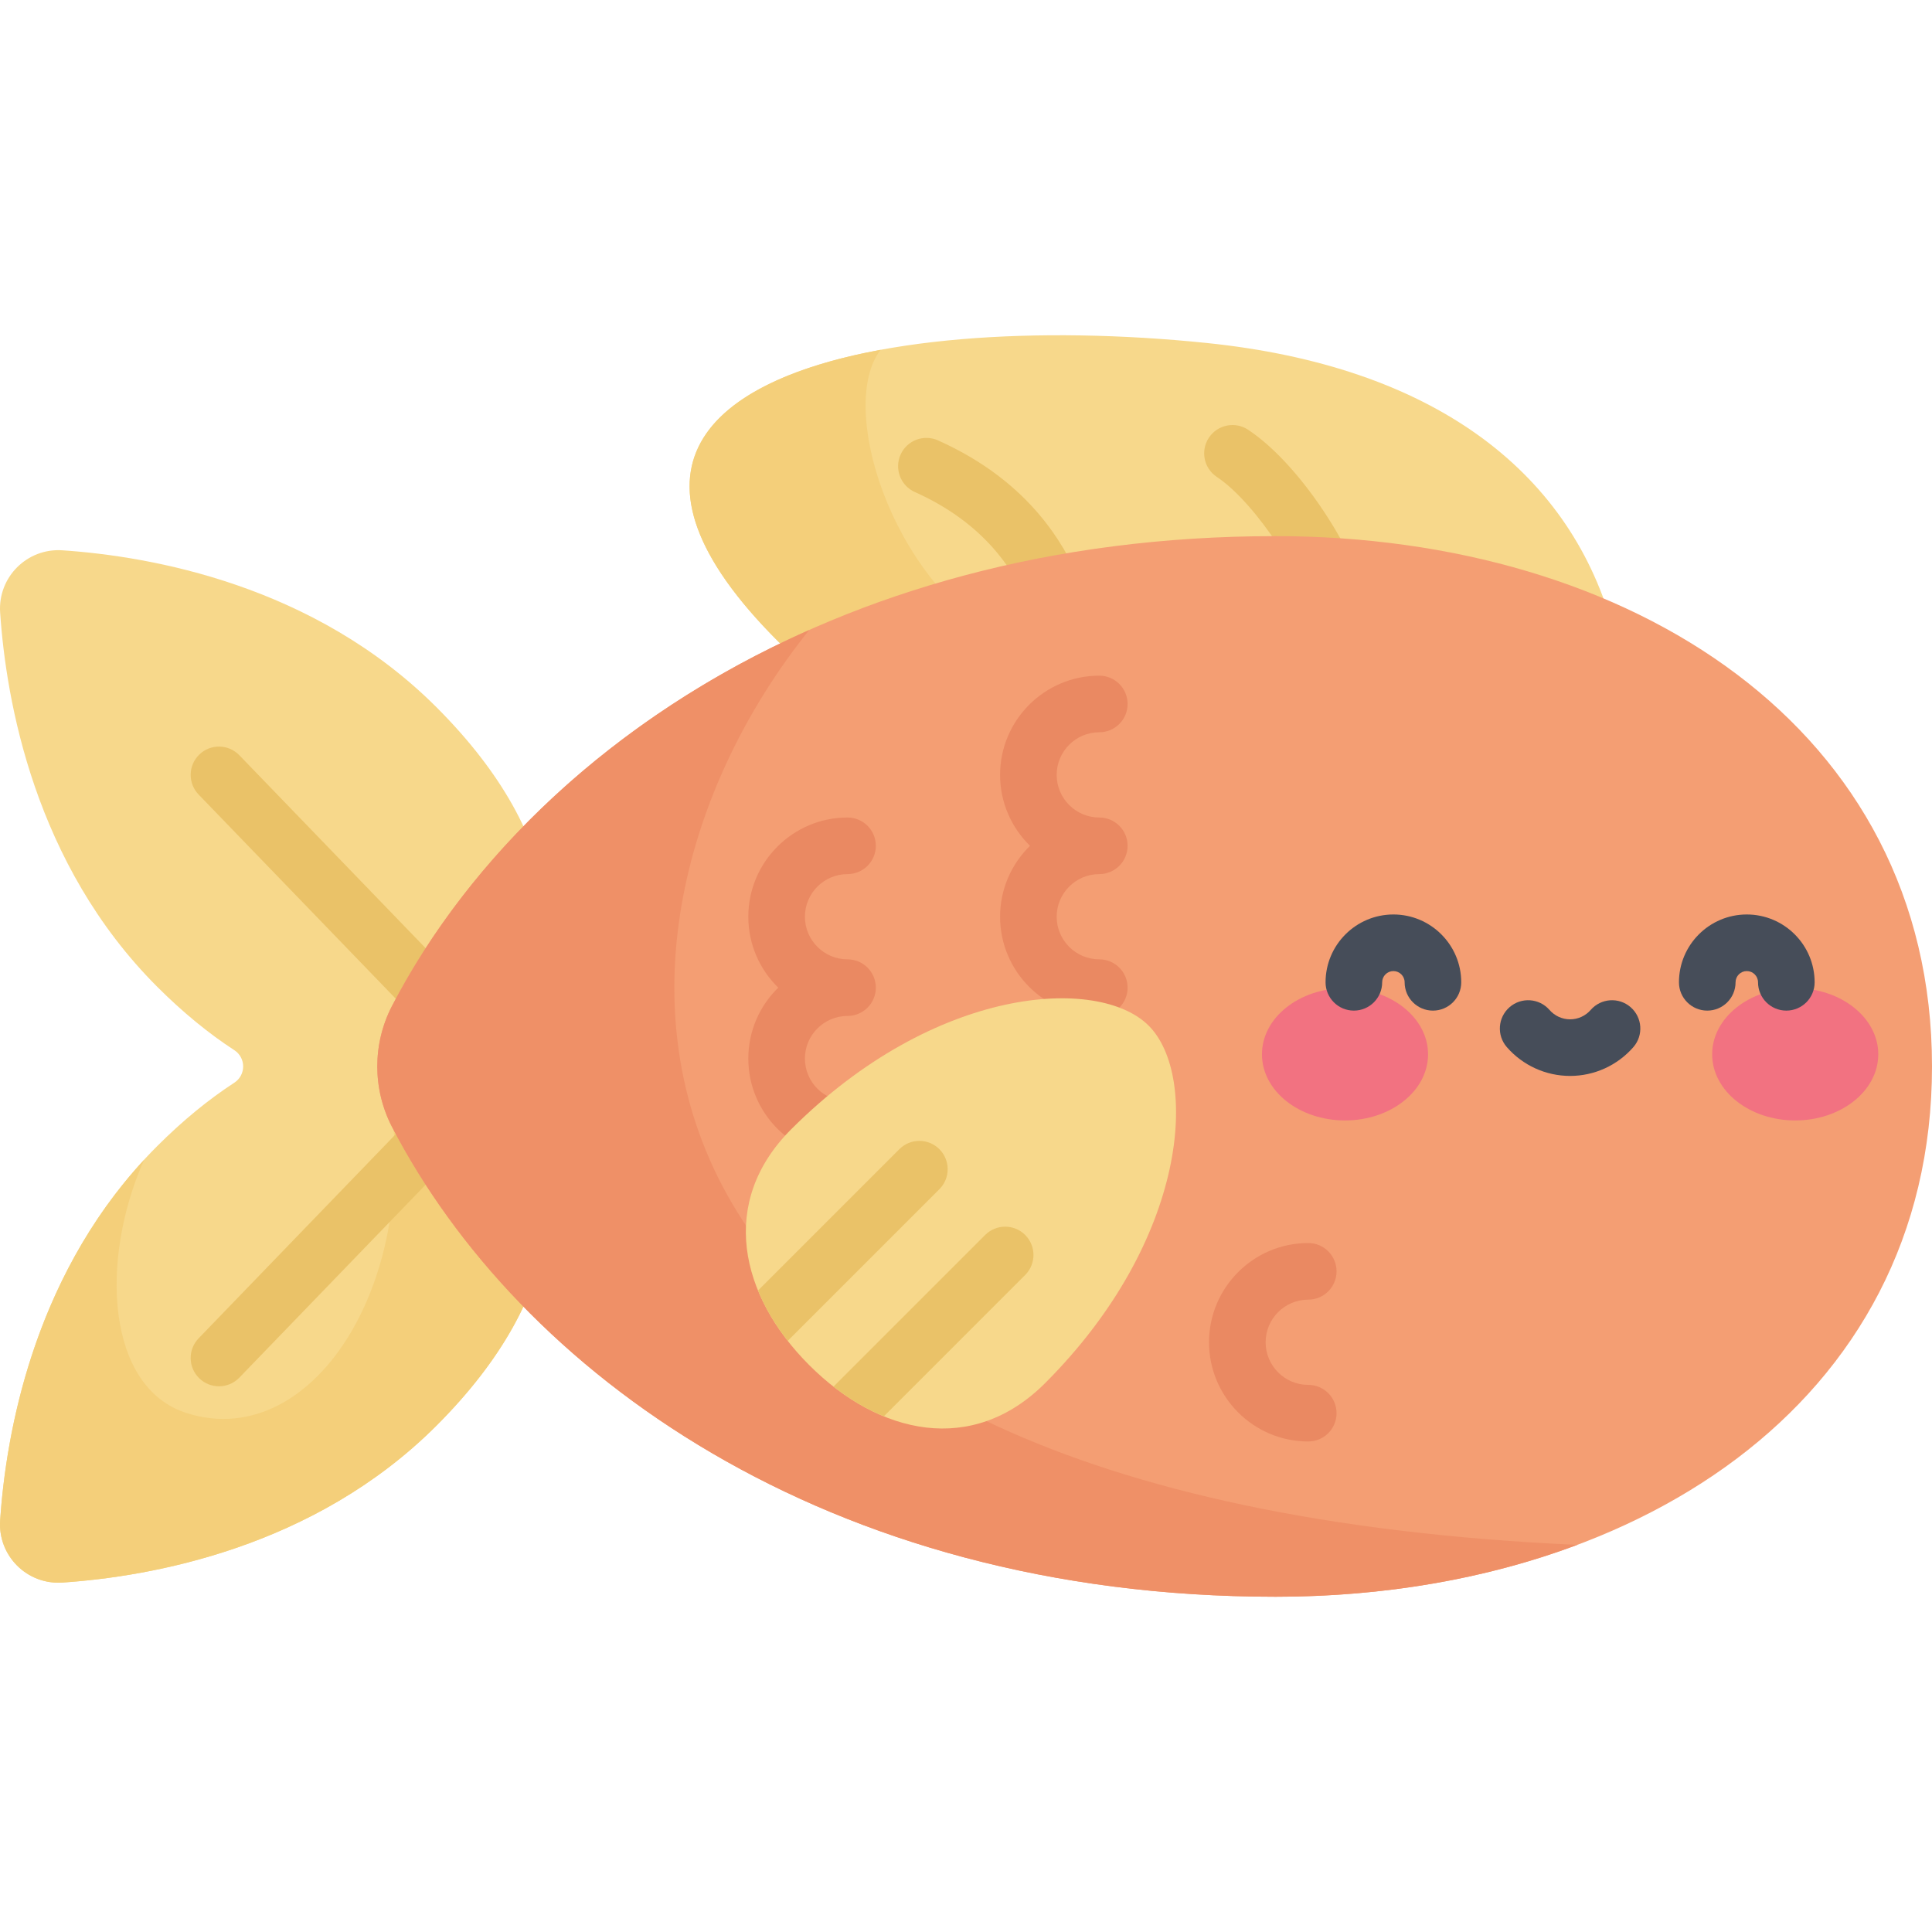
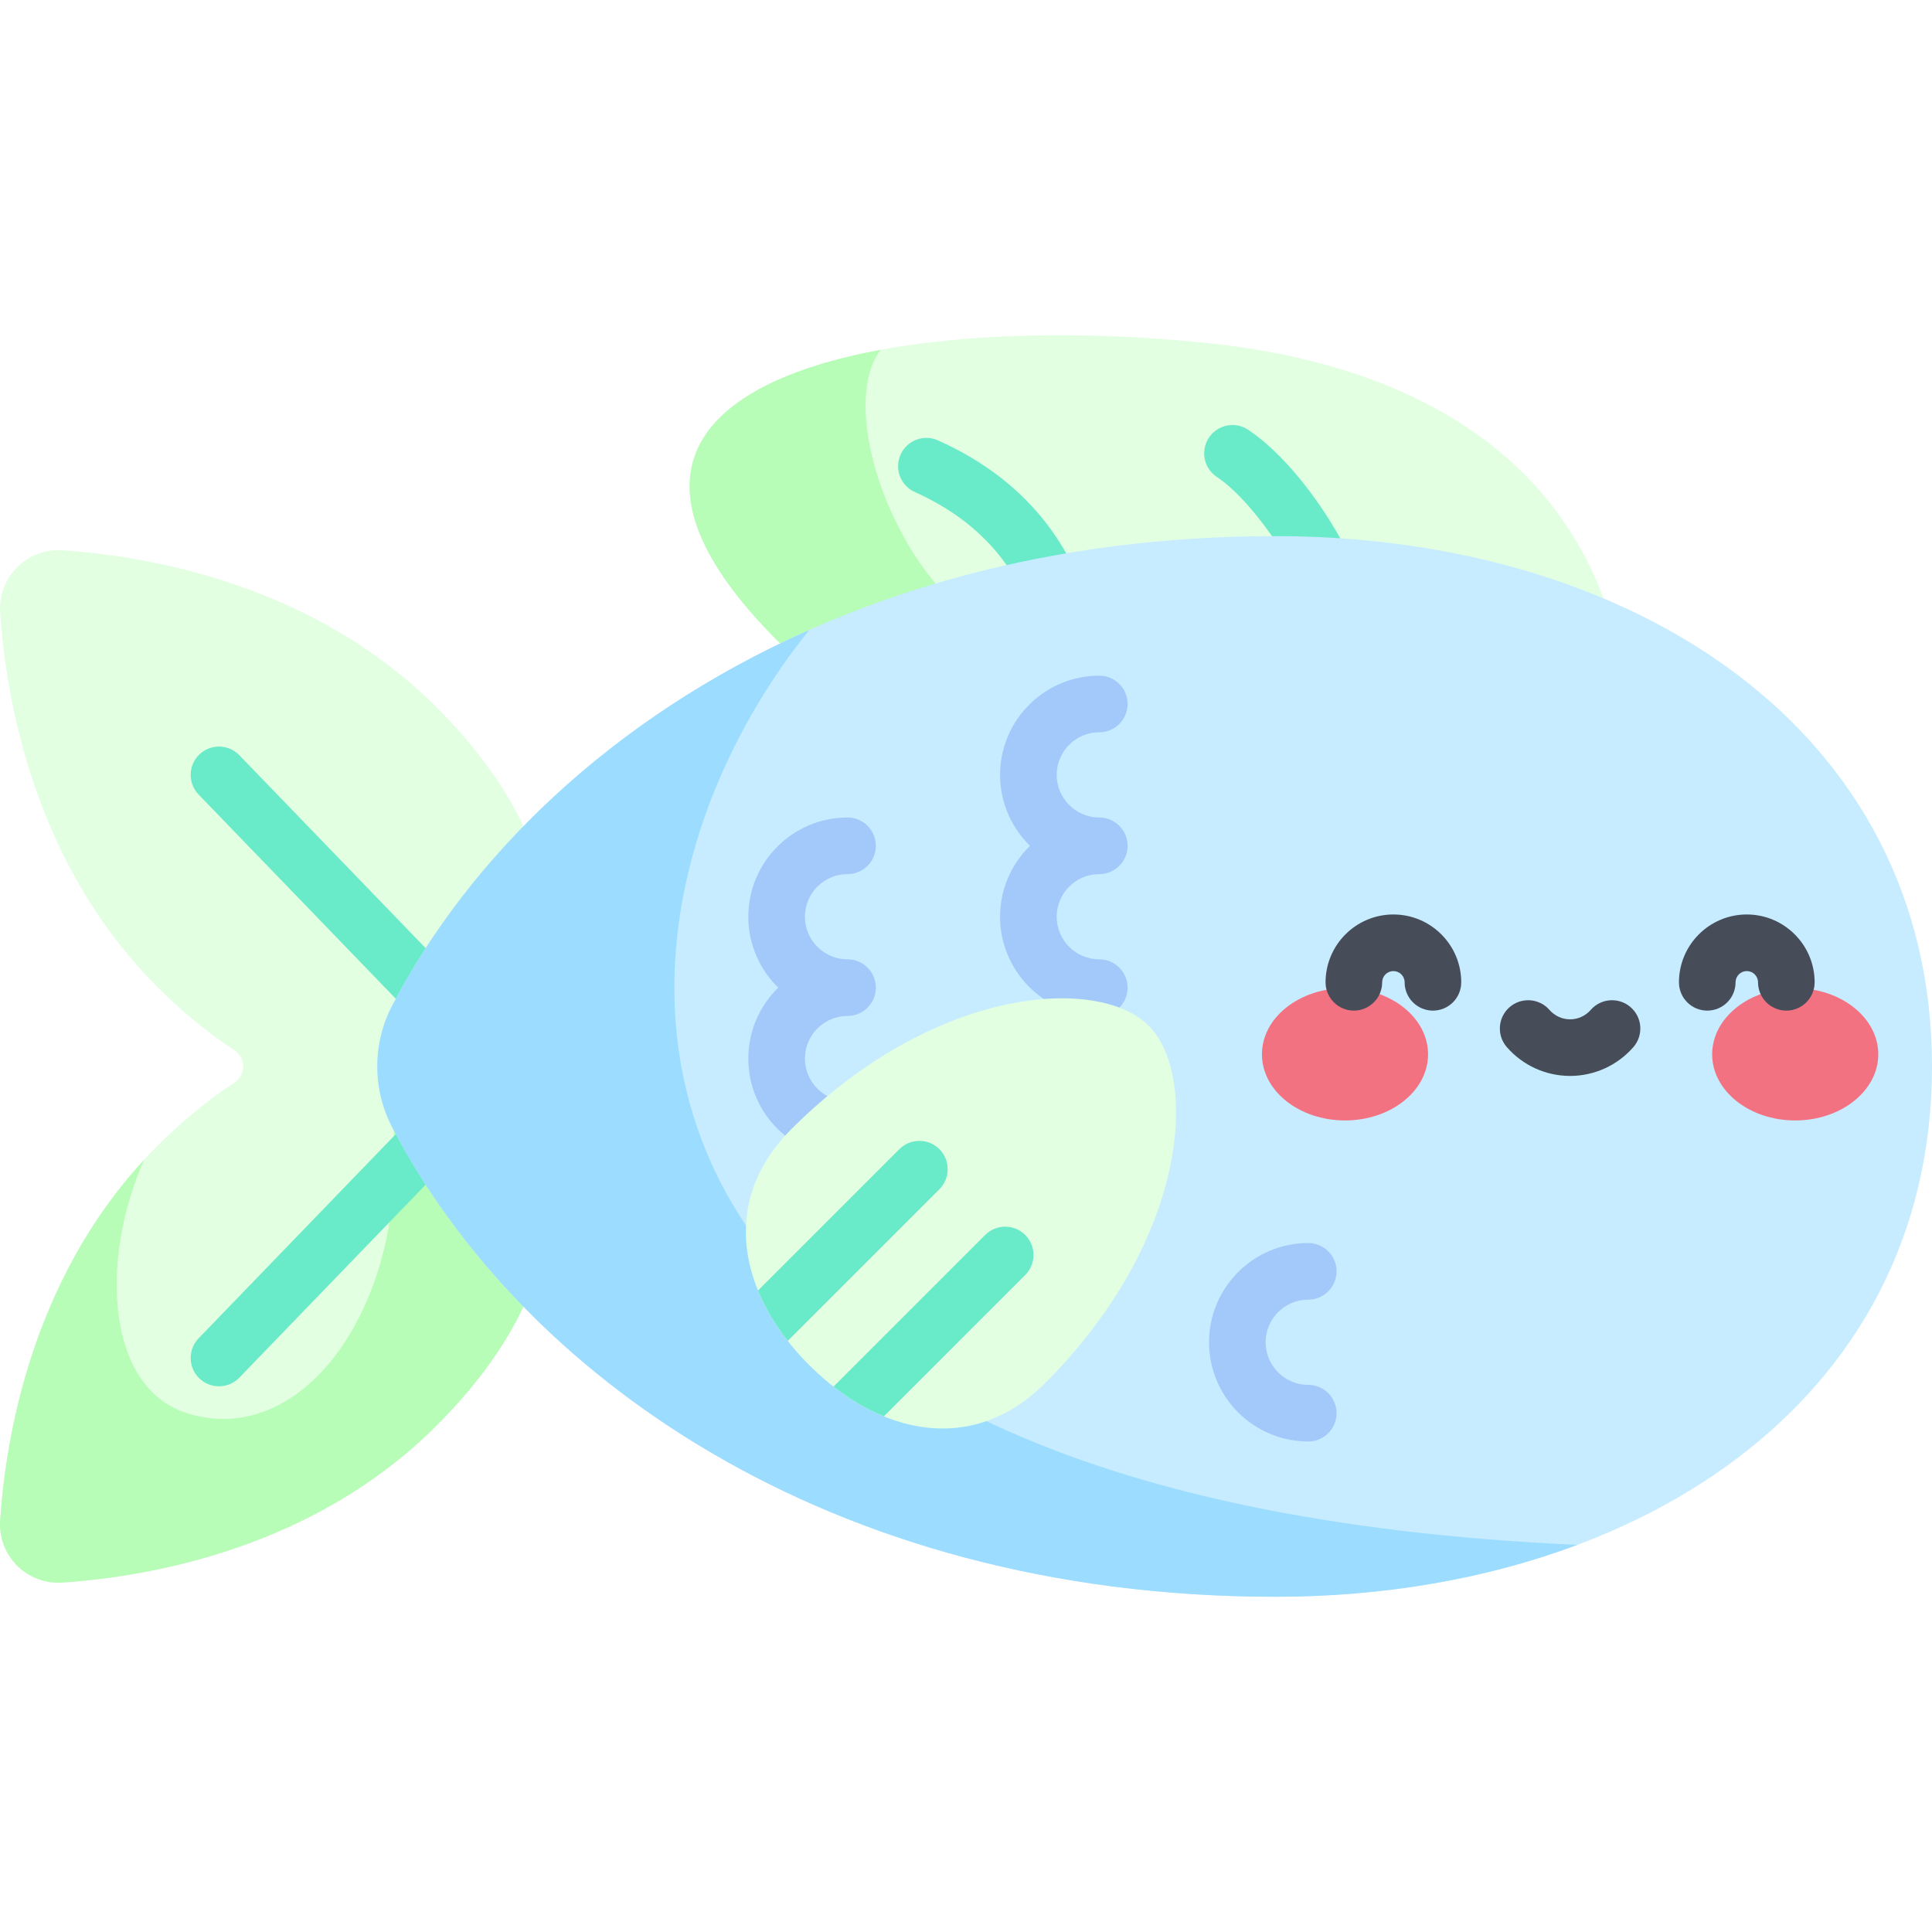
- <svg xmlns="http://www.w3.org/2000/svg" enable-background="new 0 0 512 512" viewBox="0 0 512 512">
-   <path d="m131.624 277.421c20.446-20.447 19.235-54.808-15.946-89.989-32.469-32.469-75.743-40.015-99.144-41.596-9.362-.632-17.13 7.133-16.498 16.494 1.58 23.4 9.126 66.676 41.597 99.147 6.882 6.882 13.73 12.451 20.45 16.819 3.141 2.041 3.141 6.6 0 8.641-6.72 4.368-13.568 9.938-20.45 16.819-32.472 32.473-40.017 75.75-41.597 99.15-.632 9.36 7.135 17.123 16.495 16.491 23.4-1.58 66.676-9.126 99.147-41.597 35.181-35.181 36.392-69.542 15.946-89.989-2.874-2.873-2.874-7.517 0-10.39z" fill="#f7d88b" />
-   <path d="m131.623 287.811c-.685-.685-1.121-1.954-1.32-3.388h-28.104c11.168 52.494-18.338 100.887-52.654 90.083-21.314-6.711-23.254-40.371-11.359-67.15-29.554 32.003-36.626 72.991-38.15 95.539-.634 9.382 7.12 17.136 16.502 16.502 23.402-1.581 66.672-9.129 99.139-41.596 35.182-35.182 36.392-69.543 15.946-89.99z" fill="#f4cf7a" />
-   <path d="m127.623 284.922c-1.964 0-3.924-.766-5.396-2.29l-69.592-72.069c-2.877-2.98-2.794-7.728.185-10.605 2.981-2.878 7.728-2.794 10.605.185l69.592 72.069c2.877 2.98 2.794 7.728-.185 10.605-1.456 1.405-3.333 2.105-5.209 2.105z" fill="#eac268" />
-   <path d="m58.029 367.38c-1.875 0-3.753-.699-5.209-2.105-2.979-2.877-3.063-7.625-.185-10.605l69.592-72.069c2.876-2.978 7.625-3.062 10.605-.185 2.979 2.877 3.062 7.625.185 10.605l-69.592 72.069c-1.471 1.524-3.432 2.29-5.396 2.29z" fill="#eac268" />
-   <path d="m427.168 165.407c-11.789-40.904-47.682-68.379-107.415-74.517-88.726-9.117-183.849 11.268-111.324 81.263z" fill="#f7d88b" />
-   <path d="m248.571 116.703c-3.782-1.692-8.218.001-9.91 3.782s.001 8.217 3.782 9.91c15.715 7.034 26.284 18.276 31.411 33.414 1.059 3.126 3.976 5.096 7.103 5.096.798 0 1.609-.128 2.407-.398 3.923-1.329 6.026-5.586 4.697-9.509-6.521-19.256-19.807-33.485-39.49-42.295zm114.294 45.702c-1.769-13.182-17.238-38.668-32.104-48.517-3.454-2.286-8.107-1.343-10.395 2.11s-1.344 8.107 2.109 10.395c10.608 7.028 24.267 28.652 25.522 38.006.506 3.767 3.726 6.504 7.424 6.504.332 0 .669-.022 1.007-.067 4.106-.551 6.987-4.325 6.437-8.431z" fill="#eac268" />
-   <path d="m233.383 92.704c-47.829 8.835-72.657 33.41-24.954 79.45l57.859-1.785c-30.534-17.076-44.339-62.966-32.905-77.665z" fill="#f4cf7a" />
-   <path d="m512 282.616c0 89.829-80.068 140.538-173.959 140.538-119.577 0-200.612-59.955-234.138-124.484-5.219-10.045-5.219-22.063 0-32.108 33.526-64.529 114.56-124.484 234.138-124.484 93.891 0 173.959 50.709 173.959 140.538z" fill="#f49e73" />
-   <g fill="#ea8962">
+ <svg xmlns="http://www.w3.org/2000/svg" enable-background="new 0 0 512 512" height="512" viewBox="0 0 512 512" width="512">
+   <path d="m131.624 277.421c20.446-20.447 19.235-54.808-15.946-89.989-32.469-32.469-75.743-40.015-99.144-41.596-9.362-.632-17.13 7.133-16.498 16.494 1.58 23.4 9.126 66.676 41.597 99.147 6.882 6.882 13.73 12.451 20.45 16.819 3.141 2.041 3.141 6.6 0 8.641-6.72 4.368-13.568 9.938-20.45 16.819-32.472 32.473-40.017 75.75-41.597 99.15-.632 9.36 7.135 17.123 16.495 16.491 23.4-1.58 66.676-9.126 99.147-41.597 35.181-35.181 36.392-69.542 15.946-89.989-2.874-2.873-2.874-7.517 0-10.39z" fill="#e2ffe2" />
+   <path d="m131.623 287.811c-.685-.685-1.121-1.954-1.32-3.388h-28.104c11.168 52.494-18.338 100.887-52.654 90.083-21.314-6.711-23.254-40.371-11.359-67.15-29.554 32.003-36.626 72.991-38.15 95.539-.634 9.382 7.12 17.136 16.502 16.502 23.402-1.581 66.672-9.129 99.139-41.596 35.182-35.182 36.392-69.543 15.946-89.99z" fill="#b7fcb7" />
+   <path d="m127.623 284.922c-1.964 0-3.924-.766-5.396-2.29l-69.592-72.069c-2.877-2.98-2.794-7.728.185-10.605 2.981-2.878 7.728-2.794 10.605.185l69.592 72.069c2.877 2.98 2.794 7.728-.185 10.605-1.456 1.405-3.333 2.105-5.209 2.105z" fill="#69eac8" />
+   <path d="m58.029 367.38c-1.875 0-3.753-.699-5.209-2.105-2.979-2.877-3.063-7.625-.185-10.605l69.592-72.069c2.876-2.978 7.625-3.062 10.605-.185 2.979 2.877 3.062 7.625.185 10.605l-69.592 72.069c-1.471 1.524-3.432 2.29-5.396 2.29z" fill="#69eac8" />
+   <path d="m427.168 165.407c-11.789-40.904-47.682-68.379-107.415-74.517-88.726-9.117-183.849 11.268-111.324 81.263z" fill="#e2ffe2" />
+   <path d="m248.571 116.703c-3.782-1.692-8.218.001-9.91 3.782s.001 8.217 3.782 9.91c15.715 7.034 26.284 18.276 31.411 33.414 1.059 3.126 3.976 5.096 7.103 5.096.798 0 1.609-.128 2.407-.398 3.923-1.329 6.026-5.586 4.697-9.509-6.521-19.256-19.807-33.485-39.49-42.295zm114.294 45.702c-1.769-13.182-17.238-38.668-32.104-48.517-3.454-2.286-8.107-1.343-10.395 2.11s-1.344 8.107 2.109 10.395c10.608 7.028 24.267 28.652 25.522 38.006.506 3.767 3.726 6.504 7.424 6.504.332 0 .669-.022 1.007-.067 4.106-.551 6.987-4.325 6.437-8.431z" fill="#69eac8" />
+   <path d="m233.383 92.704c-47.829 8.835-72.657 33.41-24.954 79.45l57.859-1.785c-30.534-17.076-44.339-62.966-32.905-77.665z" fill="#b7fcb7" />
+   <path d="m512 282.616c0 89.829-80.068 140.538-173.959 140.538-119.577 0-200.612-59.955-234.138-124.484-5.219-10.045-5.219-22.063 0-32.108 33.526-64.529 114.56-124.484 234.138-124.484 93.891 0 173.959 50.709 173.959 140.538z" fill="#c7ebff" />
+   <g fill="#a2c9fa">
    <path d="m291.326 231.648c4.143 0 7.5-3.358 7.5-7.5s-3.357-7.5-7.5-7.5c-6.229 0-11.295-5.067-11.295-11.295s5.066-11.295 11.295-11.295c4.143 0 7.5-3.358 7.5-7.5s-3.357-7.5-7.5-7.5c-14.499 0-26.295 11.796-26.295 26.295 0 7.359 3.042 14.017 7.931 18.795-4.888 4.777-7.931 11.436-7.931 18.794 0 14.499 11.796 26.295 26.295 26.295 4.143 0 7.5-3.358 7.5-7.5s-3.357-7.5-7.5-7.5c-6.229 0-11.295-5.067-11.295-11.295 0-6.227 5.066-11.294 11.295-11.294z" />
    <path d="m224.606 269.237c4.142 0 7.5-3.358 7.5-7.5s-3.358-7.5-7.5-7.5c-6.228 0-11.295-5.067-11.295-11.295s5.067-11.294 11.295-11.294c4.142 0 7.5-3.358 7.5-7.5s-3.358-7.5-7.5-7.5c-14.499 0-26.295 11.795-26.295 26.294 0 7.359 3.042 14.018 7.931 18.795-4.888 4.777-7.931 11.436-7.931 18.795 0 14.499 11.796 26.295 26.295 26.295 4.142 0 7.5-3.358 7.5-7.5s-3.358-7.5-7.5-7.5c-6.228 0-11.295-5.067-11.295-11.295s5.067-11.295 11.295-11.295z" />
    <path d="m346.7 382.007c-14.499 0-26.295-11.796-26.295-26.295s11.796-26.295 26.295-26.295c4.143 0 7.5 3.358 7.5 7.5s-3.357 7.5-7.5 7.5c-6.228 0-11.295 5.067-11.295 11.295s5.066 11.295 11.295 11.295c4.143 0 7.5 3.358 7.5 7.5s-3.358 7.5-7.5 7.5z" />
  </g>
-   <path d="m214.461 166.949c-52.822 23.441-90.335 60.692-110.557 99.614-5.219 10.045-5.219 22.064 0 32.108 33.526 64.529 114.56 124.484 234.137 124.484 28.549 0 55.814-4.697 79.944-13.748-267.351-12.009-268.985-160.944-203.524-242.458z" fill="#ef9067" />
-   <path d="m214.454 361.773c18.47 18.47 43.25 24.033 62.505 4.777 38.127-38.127 40.703-81.491 27.456-94.738-13.248-13.247-56.612-10.671-94.738 27.456-19.256 19.255-13.693 44.035 4.777 62.505z" fill="#f7d88b" />
-   <path d="m248.948 304.544c-2.928-2.929-7.677-2.929-10.606 0l-37.455 37.455c1.883 4.6 4.545 9.086 7.872 13.341l40.19-40.189c2.928-2.929 2.928-7.678-.001-10.607zm22.735 22.735c-2.929-2.929-7.677-2.929-10.607 0l-40.189 40.189c4.255 3.327 8.741 5.989 13.341 7.872l37.456-37.455c2.928-2.929 2.928-7.678-.001-10.606z" fill="#eac268" />
+   <path d="m214.461 166.949c-52.822 23.441-90.335 60.692-110.557 99.614-5.219 10.045-5.219 22.064 0 32.108 33.526 64.529 114.56 124.484 234.137 124.484 28.549 0 55.814-4.697 79.944-13.748-267.351-12.009-268.985-160.944-203.524-242.458z" fill="#9cdcff" />
+   <path d="m214.454 361.773c18.47 18.47 43.25 24.033 62.505 4.777 38.127-38.127 40.703-81.491 27.456-94.738-13.248-13.247-56.612-10.671-94.738 27.456-19.256 19.255-13.693 44.035 4.777 62.505z" fill="#e2ffe2" />
+   <path d="m248.948 304.544c-2.928-2.929-7.677-2.929-10.606 0l-37.455 37.455c1.883 4.6 4.545 9.086 7.872 13.341l40.19-40.189c2.928-2.929 2.928-7.678-.001-10.607zm22.735 22.735c-2.929-2.929-7.677-2.929-10.607 0l-40.189 40.189c4.255 3.327 8.741 5.989 13.341 7.872l37.456-37.455c2.928-2.929 2.928-7.678-.001-10.606z" fill="#69eac8" />
  <ellipse cx="356.44" cy="279.4" fill="#f27281" rx="22.01" ry="17.529" />
  <ellipse cx="475.75" cy="279.4" fill="#f27281" rx="22.01" ry="17.529" />
  <path d="m379.742 267.823c-4.143 0-7.5-3.358-7.5-7.5 0-1.642-1.335-2.978-2.977-2.978s-2.977 1.336-2.977 2.978c0 4.142-3.357 7.5-7.5 7.5s-7.5-3.358-7.5-7.5c0-9.913 8.064-17.978 17.977-17.978 9.912 0 17.977 8.064 17.977 17.978 0 4.143-3.358 7.5-7.5 7.5z" fill="#464d59" />
  <path d="m473.396 267.823c-4.143 0-7.5-3.358-7.5-7.5 0-1.642-1.336-2.978-2.978-2.978s-2.977 1.336-2.977 2.978c0 4.142-3.357 7.5-7.5 7.5s-7.5-3.358-7.5-7.5c0-9.913 8.064-17.978 17.977-17.978s17.978 8.064 17.978 17.978c0 4.143-3.357 7.5-7.5 7.5z" fill="#464d59" />
  <path d="m416.092 285.132c-6.428 0-12.539-2.783-16.769-7.635-2.722-3.123-2.396-7.86.727-10.582 3.122-2.721 7.859-2.397 10.582.727 1.379 1.583 3.369 2.491 5.46 2.491 2.09 0 4.08-.908 5.459-2.491 2.722-3.122 7.457-3.447 10.582-.727 3.122 2.722 3.448 7.459.727 10.582-4.23 4.852-10.341 7.635-16.768 7.635z" fill="#464d59" />
</svg>
